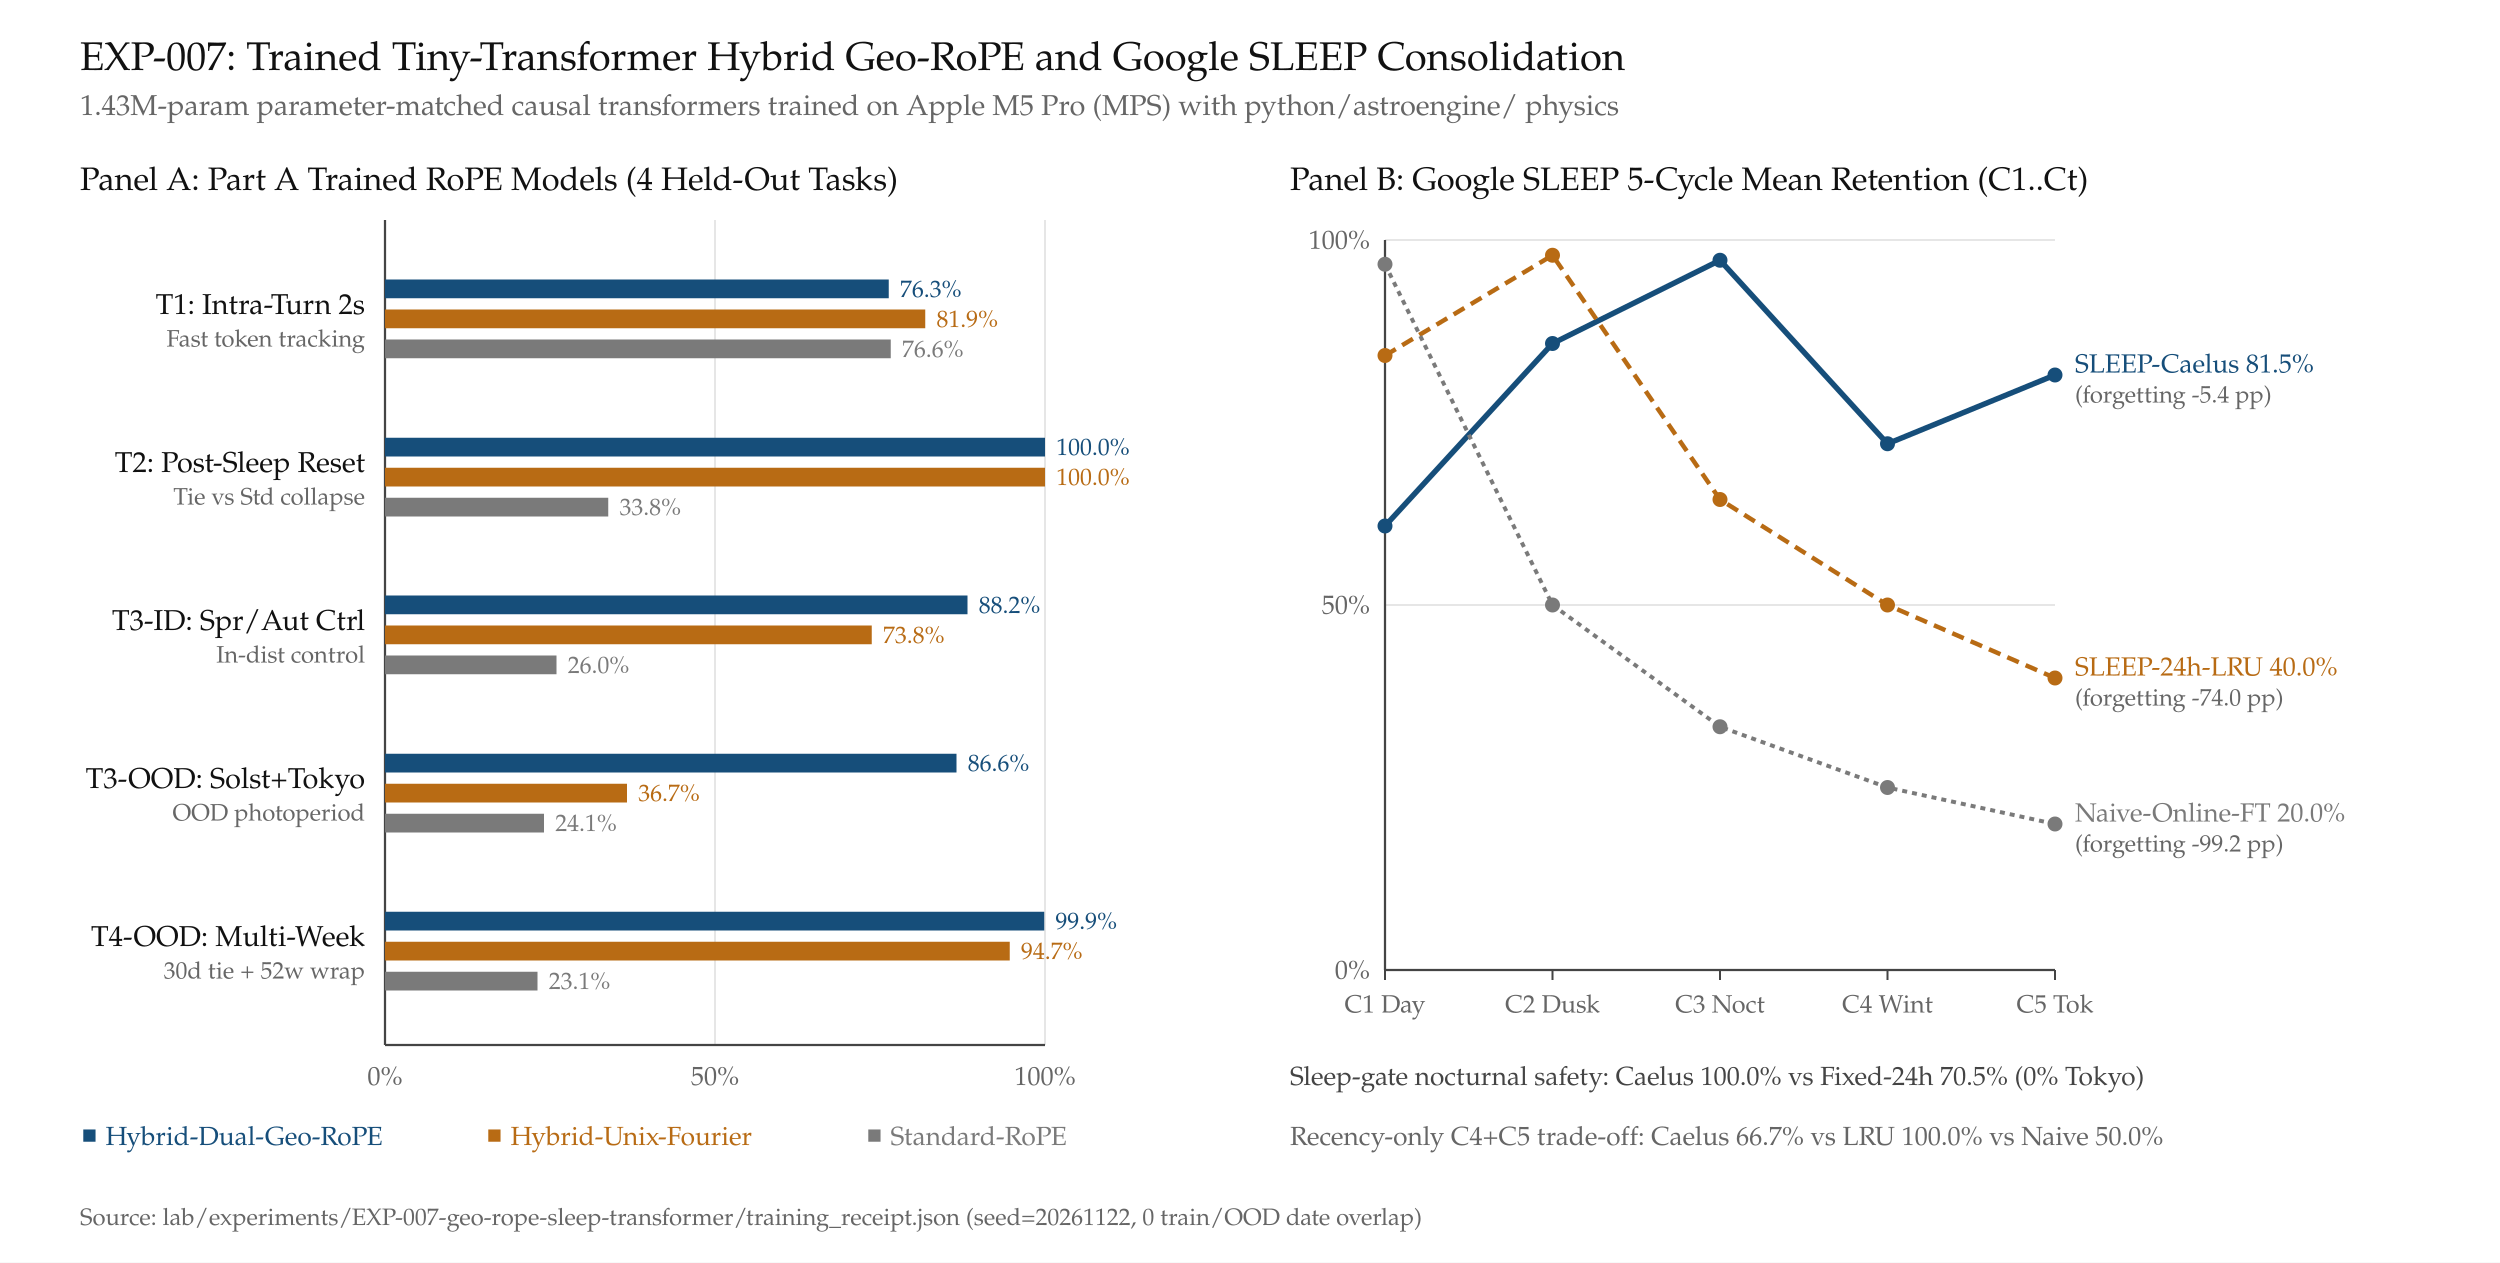
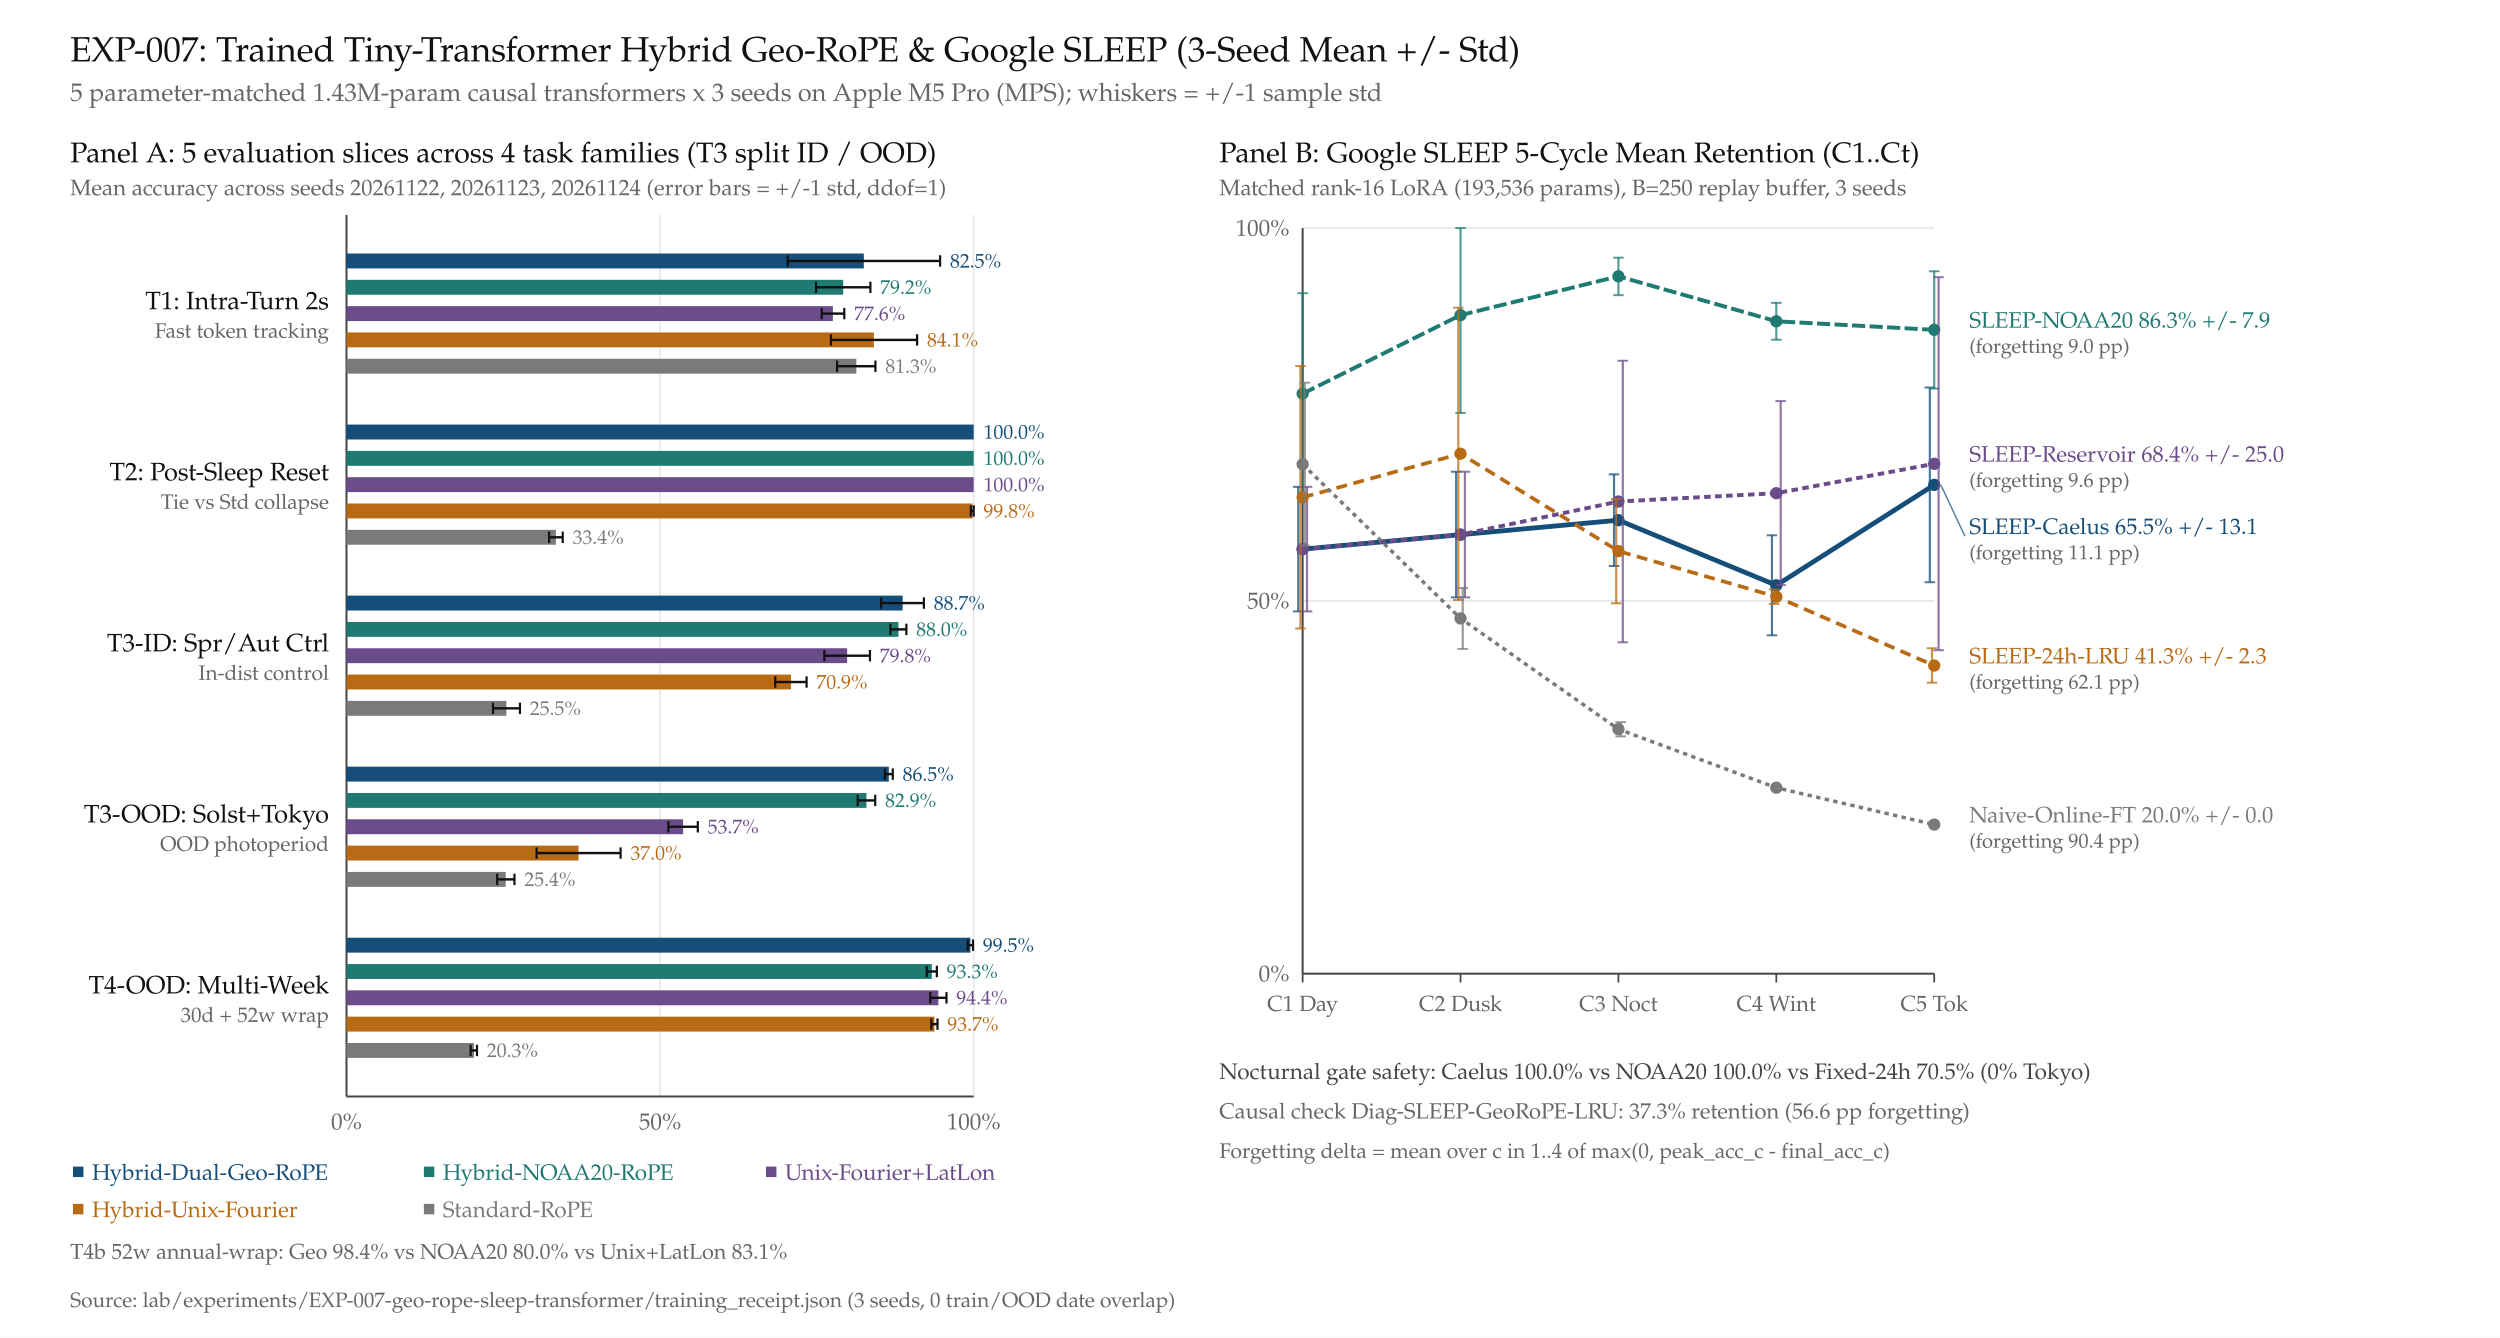
- <svg xmlns="http://www.w3.org/2000/svg" viewBox="0 0 1000 505" font-family="et-book, ET-Bembo, Palatino, Georgia, serif" font-size="12">
-   <rect width="1000" height="505" fill="white" />
-   <text x="32" y="28" font-size="16" fill="#111">EXP-007: Trained Tiny-Transformer Hybrid Geo-RoPE and Google SLEEP Consolidation</text>
-   <text x="32" y="46" font-size="11.5" fill="#666666">1.43M-param parameter-matched causal transformers trained on Apple M5 Pro (MPS) with python/astroengine/ physics</text>
-   <text x="32" y="76" font-size="13" fill="#111">Panel A: Part A Trained RoPE Models (4 Held-Out Tasks)</text>
-   <text x="154.0" y="434.0" text-anchor="middle" font-size="10.5" fill="#666666">0%</text>
-   <line x1="286.0" y1="88.0" x2="286.0" y2="418.0" stroke="#e6e6e6" stroke-width="0.8" />
-   <text x="286.0" y="434.0" text-anchor="middle" font-size="10.5" fill="#666666">50%</text>
-   <line x1="418.0" y1="88.0" x2="418.0" y2="418.0" stroke="#e6e6e6" stroke-width="0.8" />
-   <text x="418.0" y="434.0" text-anchor="middle" font-size="10.5" fill="#666666">100%</text>
-   <line x1="154.0" y1="418.0" x2="418.0" y2="418.0" stroke="#444444" stroke-width="0.9" />
-   <line x1="154.0" y1="88.0" x2="154.0" y2="418.0" stroke="#444444" stroke-width="0.9" />
-   <text x="146.0" y="125.6" text-anchor="end" font-size="11.5" fill="#111">T1: Intra-Turn 2s</text>
-   <text x="146.0" y="138.6" text-anchor="end" font-size="9.5" fill="#666666">Fast token tracking</text>
-   <rect x="154.0" y="111.8" width="201.5" height="7.5" fill="#164e7a" />
-   <text x="360.0" y="118.8" font-size="9.5" fill="#164e7a">76.3%</text>
-   <rect x="154.0" y="123.8" width="216.1" height="7.5" fill="#b86b14" />
-   <text x="374.6" y="130.8" font-size="9.5" fill="#b86b14">81.9%</text>
-   <rect x="154.0" y="135.8" width="202.3" height="7.5" fill="#7a7a7a" />
-   <text x="360.8" y="142.8" font-size="9.5" fill="#7a7a7a">76.6%</text>
-   <text x="146.0" y="188.8" text-anchor="end" font-size="11.5" fill="#111">T2: Post-Sleep Reset</text>
-   <text x="146.0" y="201.8" text-anchor="end" font-size="9.5" fill="#666666">Tie vs Std collapse</text>
-   <rect x="154.0" y="175.1" width="264.0" height="7.5" fill="#164e7a" />
-   <text x="422.5" y="182.0" font-size="9.5" fill="#164e7a">100.0%</text>
-   <rect x="154.0" y="187.1" width="264.0" height="7.5" fill="#b86b14" />
-   <text x="422.5" y="194.0" font-size="9.5" fill="#b86b14">100.0%</text>
-   <rect x="154.0" y="199.1" width="89.3" height="7.5" fill="#7a7a7a" />
-   <text x="247.8" y="206.0" font-size="9.5" fill="#7a7a7a">33.8%</text>
-   <text x="146.0" y="252.0" text-anchor="end" font-size="11.5" fill="#111">T3-ID: Spr/Aut Ctrl</text>
-   <text x="146.0" y="265.0" text-anchor="end" font-size="9.5" fill="#666666">In-dist control</text>
-   <rect x="154.0" y="238.2" width="233.0" height="7.5" fill="#164e7a" />
-   <text x="391.5" y="245.2" font-size="9.5" fill="#164e7a">88.2%</text>
-   <rect x="154.0" y="250.2" width="194.7" height="7.5" fill="#b86b14" />
-   <text x="353.2" y="257.2" font-size="9.5" fill="#b86b14">73.8%</text>
-   <rect x="154.0" y="262.2" width="68.6" height="7.5" fill="#7a7a7a" />
-   <text x="227.1" y="269.2" font-size="9.5" fill="#7a7a7a">26.0%</text>
-   <text x="146.0" y="315.2" text-anchor="end" font-size="11.5" fill="#111">T3-OOD: Solst+Tokyo</text>
-   <text x="146.0" y="328.2" text-anchor="end" font-size="9.5" fill="#666666">OOD photoperiod</text>
-   <rect x="154.0" y="301.5" width="228.6" height="7.5" fill="#164e7a" />
-   <text x="387.1" y="308.4" font-size="9.5" fill="#164e7a">86.6%</text>
-   <rect x="154.0" y="313.5" width="96.8" height="7.5" fill="#b86b14" />
-   <text x="255.3" y="320.4" font-size="9.5" fill="#b86b14">36.7%</text>
-   <rect x="154.0" y="325.5" width="63.6" height="7.5" fill="#7a7a7a" />
-   <text x="222.1" y="332.4" font-size="9.5" fill="#7a7a7a">24.1%</text>
-   <text x="146.0" y="378.4" text-anchor="end" font-size="11.5" fill="#111">T4-OOD: Multi-Week</text>
-   <text x="146.0" y="391.4" text-anchor="end" font-size="9.5" fill="#666666">30d tie + 52w wrap</text>
-   <rect x="154.0" y="364.7" width="263.7" height="7.5" fill="#164e7a" />
-   <text x="422.2" y="371.6" font-size="9.5" fill="#164e7a">99.9%</text>
-   <rect x="154.0" y="376.7" width="249.9" height="7.5" fill="#b86b14" />
-   <text x="408.4" y="383.6" font-size="9.5" fill="#b86b14">94.7%</text>
-   <rect x="154.0" y="388.7" width="61.0" height="7.5" fill="#7a7a7a" />
-   <text x="219.5" y="395.6" font-size="9.5" fill="#7a7a7a">23.1%</text>
-   <text x="32" y="458" font-size="10.5" fill="#164e7a">■ Hybrid-Dual-Geo-RoPE</text>
-   <text x="194" y="458" font-size="10.5" fill="#b86b14">■ Hybrid-Unix-Fourier</text>
-   <text x="346" y="458" font-size="10.5" fill="#7a7a7a">■ Standard-RoPE</text>
-   <text x="516" y="76" font-size="13" fill="#111">Panel B: Google SLEEP 5-Cycle Mean Retention (C1..Ct)</text>
-   <text x="548.0" y="391.5" text-anchor="end" font-size="10.5" fill="#666666">0%</text>
-   <line x1="554.0" y1="242.0" x2="822.0" y2="242.0" stroke="#e6e6e6" stroke-width="0.8" />
-   <text x="548.0" y="245.5" text-anchor="end" font-size="10.5" fill="#666666">50%</text>
-   <line x1="554.0" y1="96.0" x2="822.0" y2="96.0" stroke="#e6e6e6" stroke-width="0.8" />
-   <text x="548.0" y="99.5" text-anchor="end" font-size="10.5" fill="#666666">100%</text>
-   <line x1="554.0" y1="388.0" x2="822.0" y2="388.0" stroke="#444444" stroke-width="0.9" />
-   <line x1="554.0" y1="96.0" x2="554.0" y2="388.0" stroke="#444444" stroke-width="0.9" />
-   <line x1="554.0" y1="388.0" x2="554.0" y2="392.0" stroke="#444444" stroke-width="0.8" />
-   <text x="554.0" y="405.0" text-anchor="middle" font-size="10" fill="#666666">C1 Day</text>
-   <line x1="621.0" y1="388.0" x2="621.0" y2="392.0" stroke="#444444" stroke-width="0.8" />
-   <text x="621.0" y="405.0" text-anchor="middle" font-size="10" fill="#666666">C2 Dusk</text>
-   <line x1="688.0" y1="388.0" x2="688.0" y2="392.0" stroke="#444444" stroke-width="0.8" />
-   <text x="688.0" y="405.0" text-anchor="middle" font-size="10" fill="#666666">C3 Noct</text>
-   <line x1="755.0" y1="388.0" x2="755.0" y2="392.0" stroke="#444444" stroke-width="0.8" />
-   <text x="755.0" y="405.0" text-anchor="middle" font-size="10" fill="#666666">C4 Wint</text>
-   <line x1="822.0" y1="388.0" x2="822.0" y2="392.0" stroke="#444444" stroke-width="0.8" />
-   <text x="822.0" y="405.0" text-anchor="middle" font-size="10" fill="#666666">C5 Tok</text>
-   <polyline points="554.0,210.4 621.0,137.4 688.0,104.1 755.0,177.5 822.0,150.0" fill="none" stroke="#164e7a" stroke-width="2.2" />
-   <circle cx="554.0" cy="210.4" r="3.0" fill="#164e7a" />
-   <circle cx="621.0" cy="137.4" r="3.0" fill="#164e7a" />
-   <circle cx="688.0" cy="104.1" r="3.0" fill="#164e7a" />
-   <circle cx="755.0" cy="177.5" r="3.0" fill="#164e7a" />
-   <circle cx="822.0" cy="150.0" r="3.0" fill="#164e7a" />
-   <polyline points="554.0,142.2 621.0,102.1 688.0,199.8 755.0,242.0 822.0,271.2" fill="none" stroke="#b86b14" stroke-width="1.8" stroke-dasharray="5,3" />
-   <circle cx="554.0" cy="142.2" r="3.0" fill="#b86b14" />
-   <circle cx="621.0" cy="102.1" r="3.0" fill="#b86b14" />
-   <circle cx="688.0" cy="199.8" r="3.0" fill="#b86b14" />
-   <circle cx="755.0" cy="242.0" r="3.0" fill="#b86b14" />
-   <circle cx="822.0" cy="271.2" r="3.0" fill="#b86b14" />
-   <polyline points="554.0,105.7 621.0,242.0 688.0,290.7 755.0,315.0 822.0,329.6" fill="none" stroke="#7a7a7a" stroke-width="1.6" stroke-dasharray="2,2" />
-   <circle cx="554.0" cy="105.7" r="3.0" fill="#7a7a7a" />
-   <circle cx="621.0" cy="242.0" r="3.0" fill="#7a7a7a" />
-   <circle cx="688.0" cy="290.7" r="3.0" fill="#7a7a7a" />
-   <circle cx="755.0" cy="315.0" r="3.0" fill="#7a7a7a" />
-   <circle cx="822.0" cy="329.6" r="3.0" fill="#7a7a7a" />
-   <text x="830.0" y="149.0" font-size="10.5" fill="#164e7a">SLEEP-Caelus 81.5%</text>
-   <text x="830.0" y="161.0" font-size="9.5" fill="#666666">(forgetting -5.4 pp)</text>
-   <text x="830.0" y="270.2" font-size="10.5" fill="#b86b14">SLEEP-24h-LRU 40.0%</text>
-   <text x="830.0" y="282.2" font-size="9.5" fill="#666666">(forgetting -74.0 pp)</text>
-   <text x="830.0" y="328.6" font-size="10.5" fill="#7a7a7a">Naive-Online-FT 20.0%</text>
-   <text x="830.0" y="340.6" font-size="9.5" fill="#666666">(forgetting -99.2 pp)</text>
-   <text x="516" y="434" font-size="10.5" fill="#444444">Sleep-gate nocturnal safety: Caelus 100.0% vs Fixed-24h 70.5% (0% Tokyo)</text>
-   <text x="516" y="458" font-size="10.5" fill="#666666">Recency-only C4+C5 trade-off: Caelus 66.7% vs LRU 100.0% vs Naive 50.0%</text>
-   <text x="32" y="490" font-size="9.5" fill="#666666">Source: lab/experiments/EXP-007-geo-rope-sleep-transformer/training_receipt.json (seed=20261122, 0 train/OOD date overlap)</text>
+ <svg xmlns="http://www.w3.org/2000/svg" viewBox="0 0 1140 610" font-family="et-book, ET-Bembo, Palatino, Georgia, serif" font-size="12">
+   <rect width="1140" height="610" fill="white" />
+   <text x="32" y="28" font-size="16" fill="#111">EXP-007: Trained Tiny-Transformer Hybrid Geo-RoPE &amp; Google SLEEP (3-Seed Mean +/- Std)</text>
+   <text x="32" y="46" font-size="11.5" fill="#666666">5 parameter-matched 1.43M-param causal transformers x 3 seeds on Apple M5 Pro (MPS); whiskers = +/-1 sample std</text>
+   <text x="32" y="74" font-size="13" fill="#111">Panel A: 5 evaluation slices across 4 task families (T3 split ID / OOD)</text>
+   <text x="32" y="89" font-size="10.2" fill="#666666">Mean accuracy across seeds 20261122, 20261123, 20261124 (error bars = +/-1 std, ddof=1)</text>
+   <text x="158.0" y="515.0" text-anchor="middle" font-size="10.5" fill="#666666">0%</text>
+   <line x1="301.0" y1="98.0" x2="301.0" y2="500.0" stroke="#e8e8e8" stroke-width="0.8" />
+   <text x="301.0" y="515.0" text-anchor="middle" font-size="10.5" fill="#666666">50%</text>
+   <line x1="444.0" y1="98.0" x2="444.0" y2="500.0" stroke="#e8e8e8" stroke-width="0.8" />
+   <text x="444.0" y="515.0" text-anchor="middle" font-size="10.5" fill="#666666">100%</text>
+   <line x1="158.0" y1="500.0" x2="444.0" y2="500.0" stroke="#444444" stroke-width="0.9" />
+   <line x1="158.0" y1="98.0" x2="158.0" y2="500.0" stroke="#444444" stroke-width="0.9" />
+   <text x="150.0" y="141.0" text-anchor="end" font-size="11.5" fill="#111">T1: Intra-Turn 2s</text>
+   <text x="150.0" y="154.0" text-anchor="end" font-size="9.5" fill="#666666">Fast token tracking</text>
+   <rect x="158.0" y="115.6" width="235.9" height="6.8" fill="#164e7a" />
+   <line x1="359.2" y1="119.0" x2="428.7" y2="119.0" stroke="#111111" stroke-width="1.1" />
+   <line x1="359.2" y1="116.4" x2="359.2" y2="121.6" stroke="#111111" stroke-width="1.0" />
+   <line x1="428.7" y1="116.4" x2="428.7" y2="121.6" stroke="#111111" stroke-width="1.0" />
+   <text x="433.2" y="122.0" font-size="9.0" fill="#164e7a">82.5%</text>
+   <rect x="158.0" y="127.6" width="226.5" height="6.8" fill="#1f7a72" />
+   <line x1="372.1" y1="131.0" x2="396.9" y2="131.0" stroke="#111111" stroke-width="1.1" />
+   <line x1="372.1" y1="128.4" x2="372.1" y2="133.6" stroke="#111111" stroke-width="1.0" />
+   <line x1="396.9" y1="128.4" x2="396.9" y2="133.6" stroke="#111111" stroke-width="1.0" />
+   <text x="401.4" y="134.0" font-size="9.0" fill="#1f7a72">79.2%</text>
+   <rect x="158.0" y="139.6" width="221.8" height="6.8" fill="#6b4c8a" />
+   <line x1="374.7" y1="143.0" x2="385.0" y2="143.0" stroke="#111111" stroke-width="1.1" />
+   <line x1="374.7" y1="140.4" x2="374.7" y2="145.6" stroke="#111111" stroke-width="1.0" />
+   <line x1="385.0" y1="140.4" x2="385.0" y2="145.6" stroke="#111111" stroke-width="1.0" />
+   <text x="389.5" y="146.0" font-size="9.0" fill="#6b4c8a">77.6%</text>
+   <rect x="158.0" y="151.6" width="240.5" height="6.8" fill="#b86b14" />
+   <line x1="378.9" y1="155.0" x2="418.2" y2="155.0" stroke="#111111" stroke-width="1.1" />
+   <line x1="378.9" y1="152.4" x2="378.9" y2="157.6" stroke="#111111" stroke-width="1.0" />
+   <line x1="418.2" y1="152.4" x2="418.2" y2="157.6" stroke="#111111" stroke-width="1.0" />
+   <text x="422.7" y="158.0" font-size="9.0" fill="#b86b14">84.1%</text>
+   <rect x="158.0" y="163.6" width="232.5" height="6.8" fill="#7a7a7a" />
+   <line x1="381.7" y1="167.0" x2="399.2" y2="167.0" stroke="#111111" stroke-width="1.1" />
+   <line x1="381.7" y1="164.4" x2="381.7" y2="169.6" stroke="#111111" stroke-width="1.0" />
+   <line x1="399.2" y1="164.4" x2="399.2" y2="169.6" stroke="#111111" stroke-width="1.0" />
+   <text x="403.7" y="170.0" font-size="9.0" fill="#7a7a7a">81.3%</text>
+   <text x="150.0" y="219.0" text-anchor="end" font-size="11.5" fill="#111">T2: Post-Sleep Reset</text>
+   <text x="150.0" y="232.0" text-anchor="end" font-size="9.5" fill="#666666">Tie vs Std collapse</text>
+   <rect x="158.0" y="193.6" width="286.0" height="6.8" fill="#164e7a" />
+   <text x="448.5" y="200.0" font-size="9.0" fill="#164e7a">100.0%</text>
+   <rect x="158.0" y="205.6" width="286.0" height="6.8" fill="#1f7a72" />
+   <text x="448.5" y="212.0" font-size="9.0" fill="#1f7a72">100.0%</text>
+   <rect x="158.0" y="217.6" width="286.0" height="6.8" fill="#6b4c8a" />
+   <text x="448.5" y="224.0" font-size="9.0" fill="#6b4c8a">100.0%</text>
+   <rect x="158.0" y="229.6" width="285.5" height="6.8" fill="#b86b14" />
+   <line x1="442.7" y1="233.0" x2="444.0" y2="233.0" stroke="#111111" stroke-width="1.1" />
+   <line x1="442.7" y1="230.4" x2="442.7" y2="235.6" stroke="#111111" stroke-width="1.0" />
+   <line x1="444.0" y1="230.4" x2="444.0" y2="235.6" stroke="#111111" stroke-width="1.0" />
+   <text x="448.5" y="236.0" font-size="9.0" fill="#b86b14">99.8%</text>
+   <rect x="158.0" y="241.6" width="95.5" height="6.8" fill="#7a7a7a" />
+   <line x1="250.4" y1="245.0" x2="256.6" y2="245.0" stroke="#111111" stroke-width="1.1" />
+   <line x1="250.4" y1="242.4" x2="250.4" y2="247.6" stroke="#111111" stroke-width="1.0" />
+   <line x1="256.6" y1="242.4" x2="256.6" y2="247.6" stroke="#111111" stroke-width="1.0" />
+   <text x="261.1" y="248.0" font-size="9.0" fill="#7a7a7a">33.4%</text>
+   <text x="150.0" y="297.0" text-anchor="end" font-size="11.5" fill="#111">T3-ID: Spr/Aut Ctrl</text>
+   <text x="150.0" y="310.0" text-anchor="end" font-size="9.5" fill="#666666">In-dist control</text>
+   <rect x="158.0" y="271.6" width="253.6" height="6.8" fill="#164e7a" />
+   <line x1="401.8" y1="275.0" x2="421.3" y2="275.0" stroke="#111111" stroke-width="1.1" />
+   <line x1="401.8" y1="272.4" x2="401.8" y2="277.6" stroke="#111111" stroke-width="1.0" />
+   <line x1="421.3" y1="272.4" x2="421.3" y2="277.6" stroke="#111111" stroke-width="1.0" />
+   <text x="425.8" y="278.0" font-size="9.0" fill="#164e7a">88.7%</text>
+   <rect x="158.0" y="283.6" width="251.7" height="6.8" fill="#1f7a72" />
+   <line x1="406.0" y1="287.0" x2="413.3" y2="287.0" stroke="#111111" stroke-width="1.1" />
+   <line x1="406.0" y1="284.4" x2="406.0" y2="289.6" stroke="#111111" stroke-width="1.0" />
+   <line x1="413.3" y1="284.4" x2="413.3" y2="289.6" stroke="#111111" stroke-width="1.0" />
+   <text x="417.8" y="290.0" font-size="9.0" fill="#1f7a72">88.0%</text>
+   <rect x="158.0" y="295.6" width="228.3" height="6.8" fill="#6b4c8a" />
+   <line x1="375.9" y1="299.0" x2="396.7" y2="299.0" stroke="#111111" stroke-width="1.1" />
+   <line x1="375.9" y1="296.4" x2="375.9" y2="301.6" stroke="#111111" stroke-width="1.0" />
+   <line x1="396.7" y1="296.4" x2="396.7" y2="301.6" stroke="#111111" stroke-width="1.0" />
+   <text x="401.2" y="302.0" font-size="9.0" fill="#6b4c8a">79.8%</text>
+   <rect x="158.0" y="307.6" width="202.7" height="6.8" fill="#b86b14" />
+   <line x1="353.5" y1="311.0" x2="367.8" y2="311.0" stroke="#111111" stroke-width="1.1" />
+   <line x1="353.5" y1="308.4" x2="353.5" y2="313.6" stroke="#111111" stroke-width="1.0" />
+   <line x1="367.8" y1="308.4" x2="367.8" y2="313.6" stroke="#111111" stroke-width="1.0" />
+   <text x="372.3" y="314.0" font-size="9.0" fill="#b86b14">70.9%</text>
+   <rect x="158.0" y="319.6" width="72.9" height="6.8" fill="#7a7a7a" />
+   <line x1="224.8" y1="323.0" x2="237.1" y2="323.0" stroke="#111111" stroke-width="1.1" />
+   <line x1="224.8" y1="320.4" x2="224.8" y2="325.6" stroke="#111111" stroke-width="1.0" />
+   <line x1="237.1" y1="320.4" x2="237.1" y2="325.6" stroke="#111111" stroke-width="1.0" />
+   <text x="241.6" y="326.0" font-size="9.0" fill="#7a7a7a">25.5%</text>
+   <text x="150.0" y="375.0" text-anchor="end" font-size="11.5" fill="#111">T3-OOD: Solst+Tokyo</text>
+   <text x="150.0" y="388.0" text-anchor="end" font-size="9.5" fill="#666666">OOD photoperiod</text>
+   <rect x="158.0" y="349.6" width="247.3" height="6.8" fill="#164e7a" />
+   <line x1="403.5" y1="353.0" x2="407.1" y2="353.0" stroke="#111111" stroke-width="1.1" />
+   <line x1="403.5" y1="350.4" x2="403.5" y2="355.6" stroke="#111111" stroke-width="1.0" />
+   <line x1="407.1" y1="350.4" x2="407.1" y2="355.6" stroke="#111111" stroke-width="1.0" />
+   <text x="411.6" y="356.0" font-size="9.0" fill="#164e7a">86.5%</text>
+   <rect x="158.0" y="361.6" width="237.1" height="6.8" fill="#1f7a72" />
+   <line x1="391.1" y1="365.0" x2="399.1" y2="365.0" stroke="#111111" stroke-width="1.1" />
+   <line x1="391.1" y1="362.4" x2="391.1" y2="367.6" stroke="#111111" stroke-width="1.0" />
+   <line x1="399.1" y1="362.4" x2="399.1" y2="367.6" stroke="#111111" stroke-width="1.0" />
+   <text x="403.6" y="368.0" font-size="9.0" fill="#1f7a72">82.9%</text>
+   <rect x="158.0" y="373.6" width="153.5" height="6.8" fill="#6b4c8a" />
+   <line x1="304.8" y1="377.0" x2="318.2" y2="377.0" stroke="#111111" stroke-width="1.1" />
+   <line x1="304.8" y1="374.4" x2="304.8" y2="379.6" stroke="#111111" stroke-width="1.0" />
+   <line x1="318.2" y1="374.4" x2="318.2" y2="379.6" stroke="#111111" stroke-width="1.0" />
+   <text x="322.7" y="380.0" font-size="9.0" fill="#6b4c8a">53.7%</text>
+   <rect x="158.0" y="385.6" width="105.8" height="6.8" fill="#b86b14" />
+   <line x1="244.7" y1="389.0" x2="283.0" y2="389.0" stroke="#111111" stroke-width="1.1" />
+   <line x1="244.7" y1="386.4" x2="244.7" y2="391.6" stroke="#111111" stroke-width="1.0" />
+   <line x1="283.0" y1="386.4" x2="283.0" y2="391.6" stroke="#111111" stroke-width="1.0" />
+   <text x="287.5" y="392.0" font-size="9.0" fill="#b86b14">37.0%</text>
+   <rect x="158.0" y="397.6" width="72.6" height="6.8" fill="#7a7a7a" />
+   <line x1="226.7" y1="401.0" x2="234.6" y2="401.0" stroke="#111111" stroke-width="1.1" />
+   <line x1="226.7" y1="398.4" x2="226.7" y2="403.6" stroke="#111111" stroke-width="1.0" />
+   <line x1="234.6" y1="398.4" x2="234.6" y2="403.6" stroke="#111111" stroke-width="1.0" />
+   <text x="239.1" y="404.0" font-size="9.0" fill="#7a7a7a">25.4%</text>
+   <text x="150.0" y="453.0" text-anchor="end" font-size="11.5" fill="#111">T4-OOD: Multi-Week</text>
+   <text x="150.0" y="466.0" text-anchor="end" font-size="9.5" fill="#666666">30d + 52w wrap</text>
+   <rect x="158.0" y="427.6" width="284.5" height="6.8" fill="#164e7a" />
+   <line x1="441.3" y1="431.0" x2="443.7" y2="431.0" stroke="#111111" stroke-width="1.1" />
+   <line x1="441.3" y1="428.4" x2="441.3" y2="433.6" stroke="#111111" stroke-width="1.0" />
+   <line x1="443.7" y1="428.4" x2="443.7" y2="433.6" stroke="#111111" stroke-width="1.0" />
+   <text x="448.2" y="434.0" font-size="9.0" fill="#164e7a">99.5%</text>
+   <rect x="158.0" y="439.6" width="266.9" height="6.8" fill="#1f7a72" />
+   <line x1="422.6" y1="443.0" x2="427.2" y2="443.0" stroke="#111111" stroke-width="1.1" />
+   <line x1="422.6" y1="440.4" x2="422.6" y2="445.6" stroke="#111111" stroke-width="1.0" />
+   <line x1="427.2" y1="440.4" x2="427.2" y2="445.6" stroke="#111111" stroke-width="1.0" />
+   <text x="431.7" y="446.0" font-size="9.0" fill="#1f7a72">93.3%</text>
+   <rect x="158.0" y="451.6" width="269.9" height="6.8" fill="#6b4c8a" />
+   <line x1="424.2" y1="455.0" x2="431.6" y2="455.0" stroke="#111111" stroke-width="1.1" />
+   <line x1="424.2" y1="452.4" x2="424.2" y2="457.6" stroke="#111111" stroke-width="1.0" />
+   <line x1="431.6" y1="452.4" x2="431.6" y2="457.6" stroke="#111111" stroke-width="1.0" />
+   <text x="436.1" y="458.0" font-size="9.0" fill="#6b4c8a">94.4%</text>
+   <rect x="158.0" y="463.6" width="268.1" height="6.8" fill="#b86b14" />
+   <line x1="424.7" y1="467.0" x2="427.5" y2="467.0" stroke="#111111" stroke-width="1.1" />
+   <line x1="424.7" y1="464.4" x2="424.7" y2="469.6" stroke="#111111" stroke-width="1.0" />
+   <line x1="427.5" y1="464.4" x2="427.5" y2="469.6" stroke="#111111" stroke-width="1.0" />
+   <text x="432.0" y="470.0" font-size="9.0" fill="#b86b14">93.7%</text>
+   <rect x="158.0" y="475.6" width="58.1" height="6.8" fill="#7a7a7a" />
+   <line x1="214.6" y1="479.0" x2="217.5" y2="479.0" stroke="#111111" stroke-width="1.1" />
+   <line x1="214.6" y1="476.4" x2="214.6" y2="481.6" stroke="#111111" stroke-width="1.0" />
+   <line x1="217.5" y1="476.4" x2="217.5" y2="481.6" stroke="#111111" stroke-width="1.0" />
+   <text x="222.0" y="482.0" font-size="9.0" fill="#7a7a7a">20.3%</text>
+   <text x="32" y="538" font-size="10.2" fill="#164e7a">■ Hybrid-Dual-Geo-RoPE</text>
+   <text x="192" y="538" font-size="10.2" fill="#1f7a72">■ Hybrid-NOAA20-RoPE</text>
+   <text x="348" y="538" font-size="10.2" fill="#6b4c8a">■ Unix-Fourier+LatLon</text>
+   <text x="32" y="555" font-size="10.2" fill="#b86b14">■ Hybrid-Unix-Fourier</text>
+   <text x="192" y="555" font-size="10.2" fill="#7a7a7a">■ Standard-RoPE</text>
+   <text x="32" y="574" font-size="9.8" fill="#666666">T4b 52w annual-wrap: Geo 98.4% vs NOAA20 80.0% vs Unix+LatLon 83.1%</text>
+   <text x="556" y="74" font-size="13" fill="#111">Panel B: Google SLEEP 5-Cycle Mean Retention (C1..Ct)</text>
+   <text x="556" y="89" font-size="10.2" fill="#666666">Matched rank-16 LoRA (193,536 params), B=250 replay buffer, 3 seeds</text>
+   <text x="588.0" y="447.5" text-anchor="end" font-size="10.5" fill="#666666">0%</text>
+   <line x1="594.0" y1="274.0" x2="882.0" y2="274.0" stroke="#e8e8e8" stroke-width="0.8" />
+   <text x="588.0" y="277.5" text-anchor="end" font-size="10.5" fill="#666666">50%</text>
+   <line x1="594.0" y1="104.0" x2="882.0" y2="104.0" stroke="#e8e8e8" stroke-width="0.8" />
+   <text x="588.0" y="107.5" text-anchor="end" font-size="10.5" fill="#666666">100%</text>
+   <line x1="594.0" y1="444.0" x2="882.0" y2="444.0" stroke="#444444" stroke-width="0.9" />
+   <line x1="594.0" y1="104.0" x2="594.0" y2="444.0" stroke="#444444" stroke-width="0.9" />
+   <line x1="594.0" y1="444.0" x2="594.0" y2="448.0" stroke="#444444" stroke-width="0.8" />
+   <text x="594.0" y="461.0" text-anchor="middle" font-size="10" fill="#666666">C1 Day</text>
+   <line x1="666.0" y1="444.0" x2="666.0" y2="448.0" stroke="#444444" stroke-width="0.8" />
+   <text x="666.0" y="461.0" text-anchor="middle" font-size="10" fill="#666666">C2 Dusk</text>
+   <line x1="738.0" y1="444.0" x2="738.0" y2="448.0" stroke="#444444" stroke-width="0.8" />
+   <text x="738.0" y="461.0" text-anchor="middle" font-size="10" fill="#666666">C3 Noct</text>
+   <line x1="810.0" y1="444.0" x2="810.0" y2="448.0" stroke="#444444" stroke-width="0.8" />
+   <text x="810.0" y="461.0" text-anchor="middle" font-size="10" fill="#666666">C4 Wint</text>
+   <line x1="882.0" y1="444.0" x2="882.0" y2="448.0" stroke="#444444" stroke-width="0.8" />
+   <text x="882.0" y="461.0" text-anchor="middle" font-size="10" fill="#666666">C5 Tok</text>
+   <polyline points="594.0,250.4 666.0,243.8 738.0,237.2 810.0,266.9 882.0,221.1" fill="none" stroke="#164e7a" stroke-width="2.2" />
+   <line x1="592.0" y1="222.0" x2="592.0" y2="278.8" stroke="#164e7a" stroke-width="1.0" opacity="0.75" />
+   <line x1="589.6" y1="222.0" x2="594.4" y2="222.0" stroke="#164e7a" stroke-width="0.9" opacity="0.75" />
+   <line x1="589.6" y1="278.8" x2="594.4" y2="278.8" stroke="#164e7a" stroke-width="0.9" opacity="0.75" />
+   <circle cx="594.0" cy="250.4" r="2.8" fill="#164e7a" />
+   <line x1="664.0" y1="215.1" x2="664.0" y2="272.4" stroke="#164e7a" stroke-width="1.0" opacity="0.75" />
+   <line x1="661.6" y1="215.1" x2="666.4" y2="215.1" stroke="#164e7a" stroke-width="0.9" opacity="0.75" />
+   <line x1="661.6" y1="272.4" x2="666.4" y2="272.4" stroke="#164e7a" stroke-width="0.9" opacity="0.75" />
+   <circle cx="666.0" cy="243.8" r="2.8" fill="#164e7a" />
+   <line x1="736.0" y1="216.3" x2="736.0" y2="258.1" stroke="#164e7a" stroke-width="1.0" opacity="0.75" />
+   <line x1="733.6" y1="216.3" x2="738.4" y2="216.3" stroke="#164e7a" stroke-width="0.9" opacity="0.75" />
+   <line x1="733.6" y1="258.1" x2="738.4" y2="258.1" stroke="#164e7a" stroke-width="0.9" opacity="0.75" />
+   <circle cx="738.0" cy="237.2" r="2.8" fill="#164e7a" />
+   <line x1="808.0" y1="244.1" x2="808.0" y2="289.7" stroke="#164e7a" stroke-width="1.0" opacity="0.75" />
+   <line x1="805.6" y1="244.1" x2="810.4" y2="244.1" stroke="#164e7a" stroke-width="0.9" opacity="0.75" />
+   <line x1="805.6" y1="289.7" x2="810.4" y2="289.7" stroke="#164e7a" stroke-width="0.9" opacity="0.75" />
+   <circle cx="810.0" cy="266.9" r="2.8" fill="#164e7a" />
+   <line x1="880.0" y1="176.7" x2="880.0" y2="265.5" stroke="#164e7a" stroke-width="1.0" opacity="0.75" />
+   <line x1="877.6" y1="176.7" x2="882.4" y2="176.7" stroke="#164e7a" stroke-width="0.9" opacity="0.75" />
+   <line x1="877.6" y1="265.5" x2="882.4" y2="265.5" stroke="#164e7a" stroke-width="0.9" opacity="0.75" />
+   <circle cx="882.0" cy="221.1" r="2.8" fill="#164e7a" />
+   <polyline points="594.0,179.5 666.0,143.7 738.0,126.0 810.0,146.5 882.0,150.4" fill="none" stroke="#1f7a72" stroke-width="1.8" stroke-dasharray="6,2" />
+   <line x1="594.0" y1="133.7" x2="594.0" y2="225.3" stroke="#1f7a72" stroke-width="1.0" opacity="0.75" />
+   <line x1="591.6" y1="133.7" x2="596.4" y2="133.7" stroke="#1f7a72" stroke-width="0.9" opacity="0.75" />
+   <line x1="591.6" y1="225.3" x2="596.4" y2="225.3" stroke="#1f7a72" stroke-width="0.9" opacity="0.75" />
+   <circle cx="594.0" cy="179.5" r="2.8" fill="#1f7a72" />
+   <line x1="666.0" y1="104.0" x2="666.0" y2="188.3" stroke="#1f7a72" stroke-width="1.0" opacity="0.75" />
+   <line x1="663.6" y1="104.0" x2="668.4" y2="104.0" stroke="#1f7a72" stroke-width="0.9" opacity="0.75" />
+   <line x1="663.6" y1="188.3" x2="668.4" y2="188.3" stroke="#1f7a72" stroke-width="0.9" opacity="0.75" />
+   <circle cx="666.0" cy="143.7" r="2.8" fill="#1f7a72" />
+   <line x1="738.0" y1="117.5" x2="738.0" y2="134.6" stroke="#1f7a72" stroke-width="1.0" opacity="0.75" />
+   <line x1="735.6" y1="117.5" x2="740.4" y2="117.5" stroke="#1f7a72" stroke-width="0.9" opacity="0.75" />
+   <line x1="735.6" y1="134.6" x2="740.4" y2="134.6" stroke="#1f7a72" stroke-width="0.9" opacity="0.75" />
+   <circle cx="738.0" cy="126.0" r="2.8" fill="#1f7a72" />
+   <line x1="810.0" y1="138.1" x2="810.0" y2="154.9" stroke="#1f7a72" stroke-width="1.0" opacity="0.75" />
+   <line x1="807.6" y1="138.1" x2="812.4" y2="138.1" stroke="#1f7a72" stroke-width="0.9" opacity="0.75" />
+   <line x1="807.6" y1="154.9" x2="812.4" y2="154.9" stroke="#1f7a72" stroke-width="0.9" opacity="0.75" />
+   <circle cx="810.0" cy="146.5" r="2.8" fill="#1f7a72" />
+   <line x1="882.0" y1="123.7" x2="882.0" y2="177.2" stroke="#1f7a72" stroke-width="1.0" opacity="0.75" />
+   <line x1="879.6" y1="123.7" x2="884.4" y2="123.7" stroke="#1f7a72" stroke-width="0.9" opacity="0.75" />
+   <line x1="879.6" y1="177.2" x2="884.4" y2="177.2" stroke="#1f7a72" stroke-width="0.9" opacity="0.75" />
+   <circle cx="882.0" cy="150.4" r="2.8" fill="#1f7a72" />
+   <polyline points="594.0,250.4 666.0,243.8 738.0,228.7 810.0,224.9 882.0,211.5" fill="none" stroke="#6b4c8a" stroke-width="1.8" stroke-dasharray="3,2" />
+   <line x1="596.0" y1="222.0" x2="596.0" y2="278.8" stroke="#6b4c8a" stroke-width="1.0" opacity="0.75" />
+   <line x1="593.6" y1="222.0" x2="598.4" y2="222.0" stroke="#6b4c8a" stroke-width="0.9" opacity="0.75" />
+   <line x1="593.6" y1="278.8" x2="598.4" y2="278.8" stroke="#6b4c8a" stroke-width="0.9" opacity="0.75" />
+   <circle cx="594.0" cy="250.4" r="2.8" fill="#6b4c8a" />
+   <line x1="668.0" y1="215.1" x2="668.0" y2="272.4" stroke="#6b4c8a" stroke-width="1.0" opacity="0.75" />
+   <line x1="665.6" y1="215.1" x2="670.4" y2="215.1" stroke="#6b4c8a" stroke-width="0.9" opacity="0.75" />
+   <line x1="665.6" y1="272.4" x2="670.4" y2="272.4" stroke="#6b4c8a" stroke-width="0.9" opacity="0.75" />
+   <circle cx="666.0" cy="243.8" r="2.8" fill="#6b4c8a" />
+   <line x1="740.0" y1="164.5" x2="740.0" y2="292.9" stroke="#6b4c8a" stroke-width="1.0" opacity="0.75" />
+   <line x1="737.6" y1="164.5" x2="742.4" y2="164.5" stroke="#6b4c8a" stroke-width="0.9" opacity="0.75" />
+   <line x1="737.6" y1="292.9" x2="742.4" y2="292.9" stroke="#6b4c8a" stroke-width="0.9" opacity="0.75" />
+   <circle cx="738.0" cy="228.7" r="2.8" fill="#6b4c8a" />
+   <line x1="812.0" y1="182.9" x2="812.0" y2="266.8" stroke="#6b4c8a" stroke-width="1.0" opacity="0.75" />
+   <line x1="809.6" y1="182.9" x2="814.4" y2="182.9" stroke="#6b4c8a" stroke-width="0.9" opacity="0.75" />
+   <line x1="809.6" y1="266.8" x2="814.4" y2="266.8" stroke="#6b4c8a" stroke-width="0.9" opacity="0.75" />
+   <circle cx="810.0" cy="224.9" r="2.8" fill="#6b4c8a" />
+   <line x1="884.0" y1="126.4" x2="884.0" y2="296.5" stroke="#6b4c8a" stroke-width="1.0" opacity="0.75" />
+   <line x1="881.6" y1="126.4" x2="886.4" y2="126.4" stroke="#6b4c8a" stroke-width="0.9" opacity="0.75" />
+   <line x1="881.6" y1="296.5" x2="886.4" y2="296.5" stroke="#6b4c8a" stroke-width="0.9" opacity="0.75" />
+   <circle cx="882.0" cy="211.5" r="2.8" fill="#6b4c8a" />
+   <polyline points="594.0,226.8 666.0,206.9 738.0,251.3 810.0,272.1 882.0,303.5" fill="none" stroke="#b86b14" stroke-width="1.7" stroke-dasharray="5,3" />
+   <line x1="593.0" y1="166.9" x2="593.0" y2="286.6" stroke="#b86b14" stroke-width="1.0" opacity="0.75" />
+   <line x1="590.6" y1="166.9" x2="595.4" y2="166.9" stroke="#b86b14" stroke-width="0.9" opacity="0.75" />
+   <line x1="590.6" y1="286.6" x2="595.4" y2="286.6" stroke="#b86b14" stroke-width="0.9" opacity="0.75" />
+   <circle cx="594.0" cy="226.8" r="2.8" fill="#b86b14" />
+   <line x1="665.0" y1="140.3" x2="665.0" y2="273.6" stroke="#b86b14" stroke-width="1.0" opacity="0.75" />
+   <line x1="662.6" y1="140.3" x2="667.4" y2="140.3" stroke="#b86b14" stroke-width="0.9" opacity="0.75" />
+   <line x1="662.6" y1="273.6" x2="667.4" y2="273.6" stroke="#b86b14" stroke-width="0.9" opacity="0.75" />
+   <circle cx="666.0" cy="206.9" r="2.8" fill="#b86b14" />
+   <line x1="737.0" y1="227.6" x2="737.0" y2="275.1" stroke="#b86b14" stroke-width="1.0" opacity="0.75" />
+   <line x1="734.6" y1="227.6" x2="739.4" y2="227.6" stroke="#b86b14" stroke-width="0.9" opacity="0.75" />
+   <line x1="734.6" y1="275.1" x2="739.4" y2="275.1" stroke="#b86b14" stroke-width="0.9" opacity="0.75" />
+   <circle cx="738.0" cy="251.3" r="2.8" fill="#b86b14" />
+   <line x1="809.0" y1="268.8" x2="809.0" y2="275.4" stroke="#b86b14" stroke-width="1.0" opacity="0.75" />
+   <line x1="806.6" y1="268.8" x2="811.4" y2="268.8" stroke="#b86b14" stroke-width="0.9" opacity="0.75" />
+   <line x1="806.6" y1="275.4" x2="811.4" y2="275.4" stroke="#b86b14" stroke-width="0.9" opacity="0.75" />
+   <circle cx="810.0" cy="272.1" r="2.8" fill="#b86b14" />
+   <line x1="881.0" y1="295.6" x2="881.0" y2="311.3" stroke="#b86b14" stroke-width="1.0" opacity="0.75" />
+   <line x1="878.6" y1="295.6" x2="883.4" y2="295.6" stroke="#b86b14" stroke-width="0.9" opacity="0.75" />
+   <line x1="878.6" y1="311.3" x2="883.4" y2="311.3" stroke="#b86b14" stroke-width="0.9" opacity="0.75" />
+   <circle cx="882.0" cy="303.5" r="2.8" fill="#b86b14" />
+   <polyline points="594.0,211.7 666.0,282.0 738.0,332.5 810.0,359.2 882.0,376.0" fill="none" stroke="#7a7a7a" stroke-width="1.6" stroke-dasharray="2,2" />
+   <line x1="595.0" y1="174.5" x2="595.0" y2="248.8" stroke="#7a7a7a" stroke-width="1.0" opacity="0.75" />
+   <line x1="592.6" y1="174.5" x2="597.4" y2="174.5" stroke="#7a7a7a" stroke-width="0.9" opacity="0.75" />
+   <line x1="592.6" y1="248.8" x2="597.4" y2="248.8" stroke="#7a7a7a" stroke-width="0.9" opacity="0.75" />
+   <circle cx="594.0" cy="211.7" r="2.8" fill="#7a7a7a" />
+   <line x1="667.0" y1="268.1" x2="667.0" y2="295.9" stroke="#7a7a7a" stroke-width="1.0" opacity="0.75" />
+   <line x1="664.6" y1="268.1" x2="669.4" y2="268.1" stroke="#7a7a7a" stroke-width="0.9" opacity="0.75" />
+   <line x1="664.6" y1="295.9" x2="669.4" y2="295.9" stroke="#7a7a7a" stroke-width="0.9" opacity="0.75" />
+   <circle cx="666.0" cy="282.0" r="2.8" fill="#7a7a7a" />
+   <line x1="739.0" y1="329.3" x2="739.0" y2="335.8" stroke="#7a7a7a" stroke-width="1.0" opacity="0.75" />
+   <line x1="736.6" y1="329.3" x2="741.4" y2="329.3" stroke="#7a7a7a" stroke-width="0.9" opacity="0.75" />
+   <line x1="736.6" y1="335.8" x2="741.4" y2="335.8" stroke="#7a7a7a" stroke-width="0.9" opacity="0.75" />
+   <circle cx="738.0" cy="332.5" r="2.8" fill="#7a7a7a" />
+   <circle cx="810.0" cy="359.2" r="2.8" fill="#7a7a7a" />
+   <circle cx="882.0" cy="376.0" r="2.8" fill="#7a7a7a" />
+   <text x="898.0" y="149.4" font-size="10.2" fill="#1f7a72">SLEEP-NOAA20 86.3% +/- 7.9</text>
+   <text x="898.0" y="160.9" font-size="9.2" fill="#666666">(forgetting 9.0 pp)</text>
+   <text x="898.0" y="210.5" font-size="10.2" fill="#6b4c8a">SLEEP-Reservoir 68.4% +/- 25.0</text>
+   <text x="898.0" y="222.0" font-size="9.2" fill="#666666">(forgetting 9.6 pp)</text>
+   <line x1="885.0" y1="221.1" x2="896.0" y2="244.5" stroke="#164e7a" stroke-width="0.7" opacity="0.7" />
+   <text x="898.0" y="243.5" font-size="10.2" fill="#164e7a">SLEEP-Caelus 65.5% +/- 13.1</text>
+   <text x="898.0" y="255.0" font-size="9.2" fill="#666666">(forgetting 11.1 pp)</text>
+   <text x="898.0" y="302.5" font-size="10.2" fill="#b86b14">SLEEP-24h-LRU 41.3% +/- 2.3</text>
+   <text x="898.0" y="314.0" font-size="9.2" fill="#666666">(forgetting 62.1 pp)</text>
+   <text x="898.0" y="375.0" font-size="10.2" fill="#7a7a7a">Naive-Online-FT 20.0% +/- 0.0</text>
+   <text x="898.0" y="386.5" font-size="9.2" fill="#666666">(forgetting 90.4 pp)</text>
+   <text x="556" y="492" font-size="10.2" fill="#444444">Nocturnal gate safety: Caelus 100.0% vs NOAA20 100.0% vs Fixed-24h 70.5% (0% Tokyo)</text>
+   <text x="556" y="510" font-size="10.0" fill="#666666">Causal check Diag-SLEEP-GeoRoPE-LRU: 37.3% retention (56.6 pp forgetting)</text>
+   <text x="556" y="528" font-size="9.6" fill="#666666">Forgetting delta = mean over c in 1..4 of max(0, peak_acc_c - final_acc_c)</text>
+   <text x="32" y="596" font-size="9.5" fill="#666666">Source: lab/experiments/EXP-007-geo-rope-sleep-transformer/training_receipt.json (3 seeds, 0 train/OOD date overlap)</text>
</svg>
